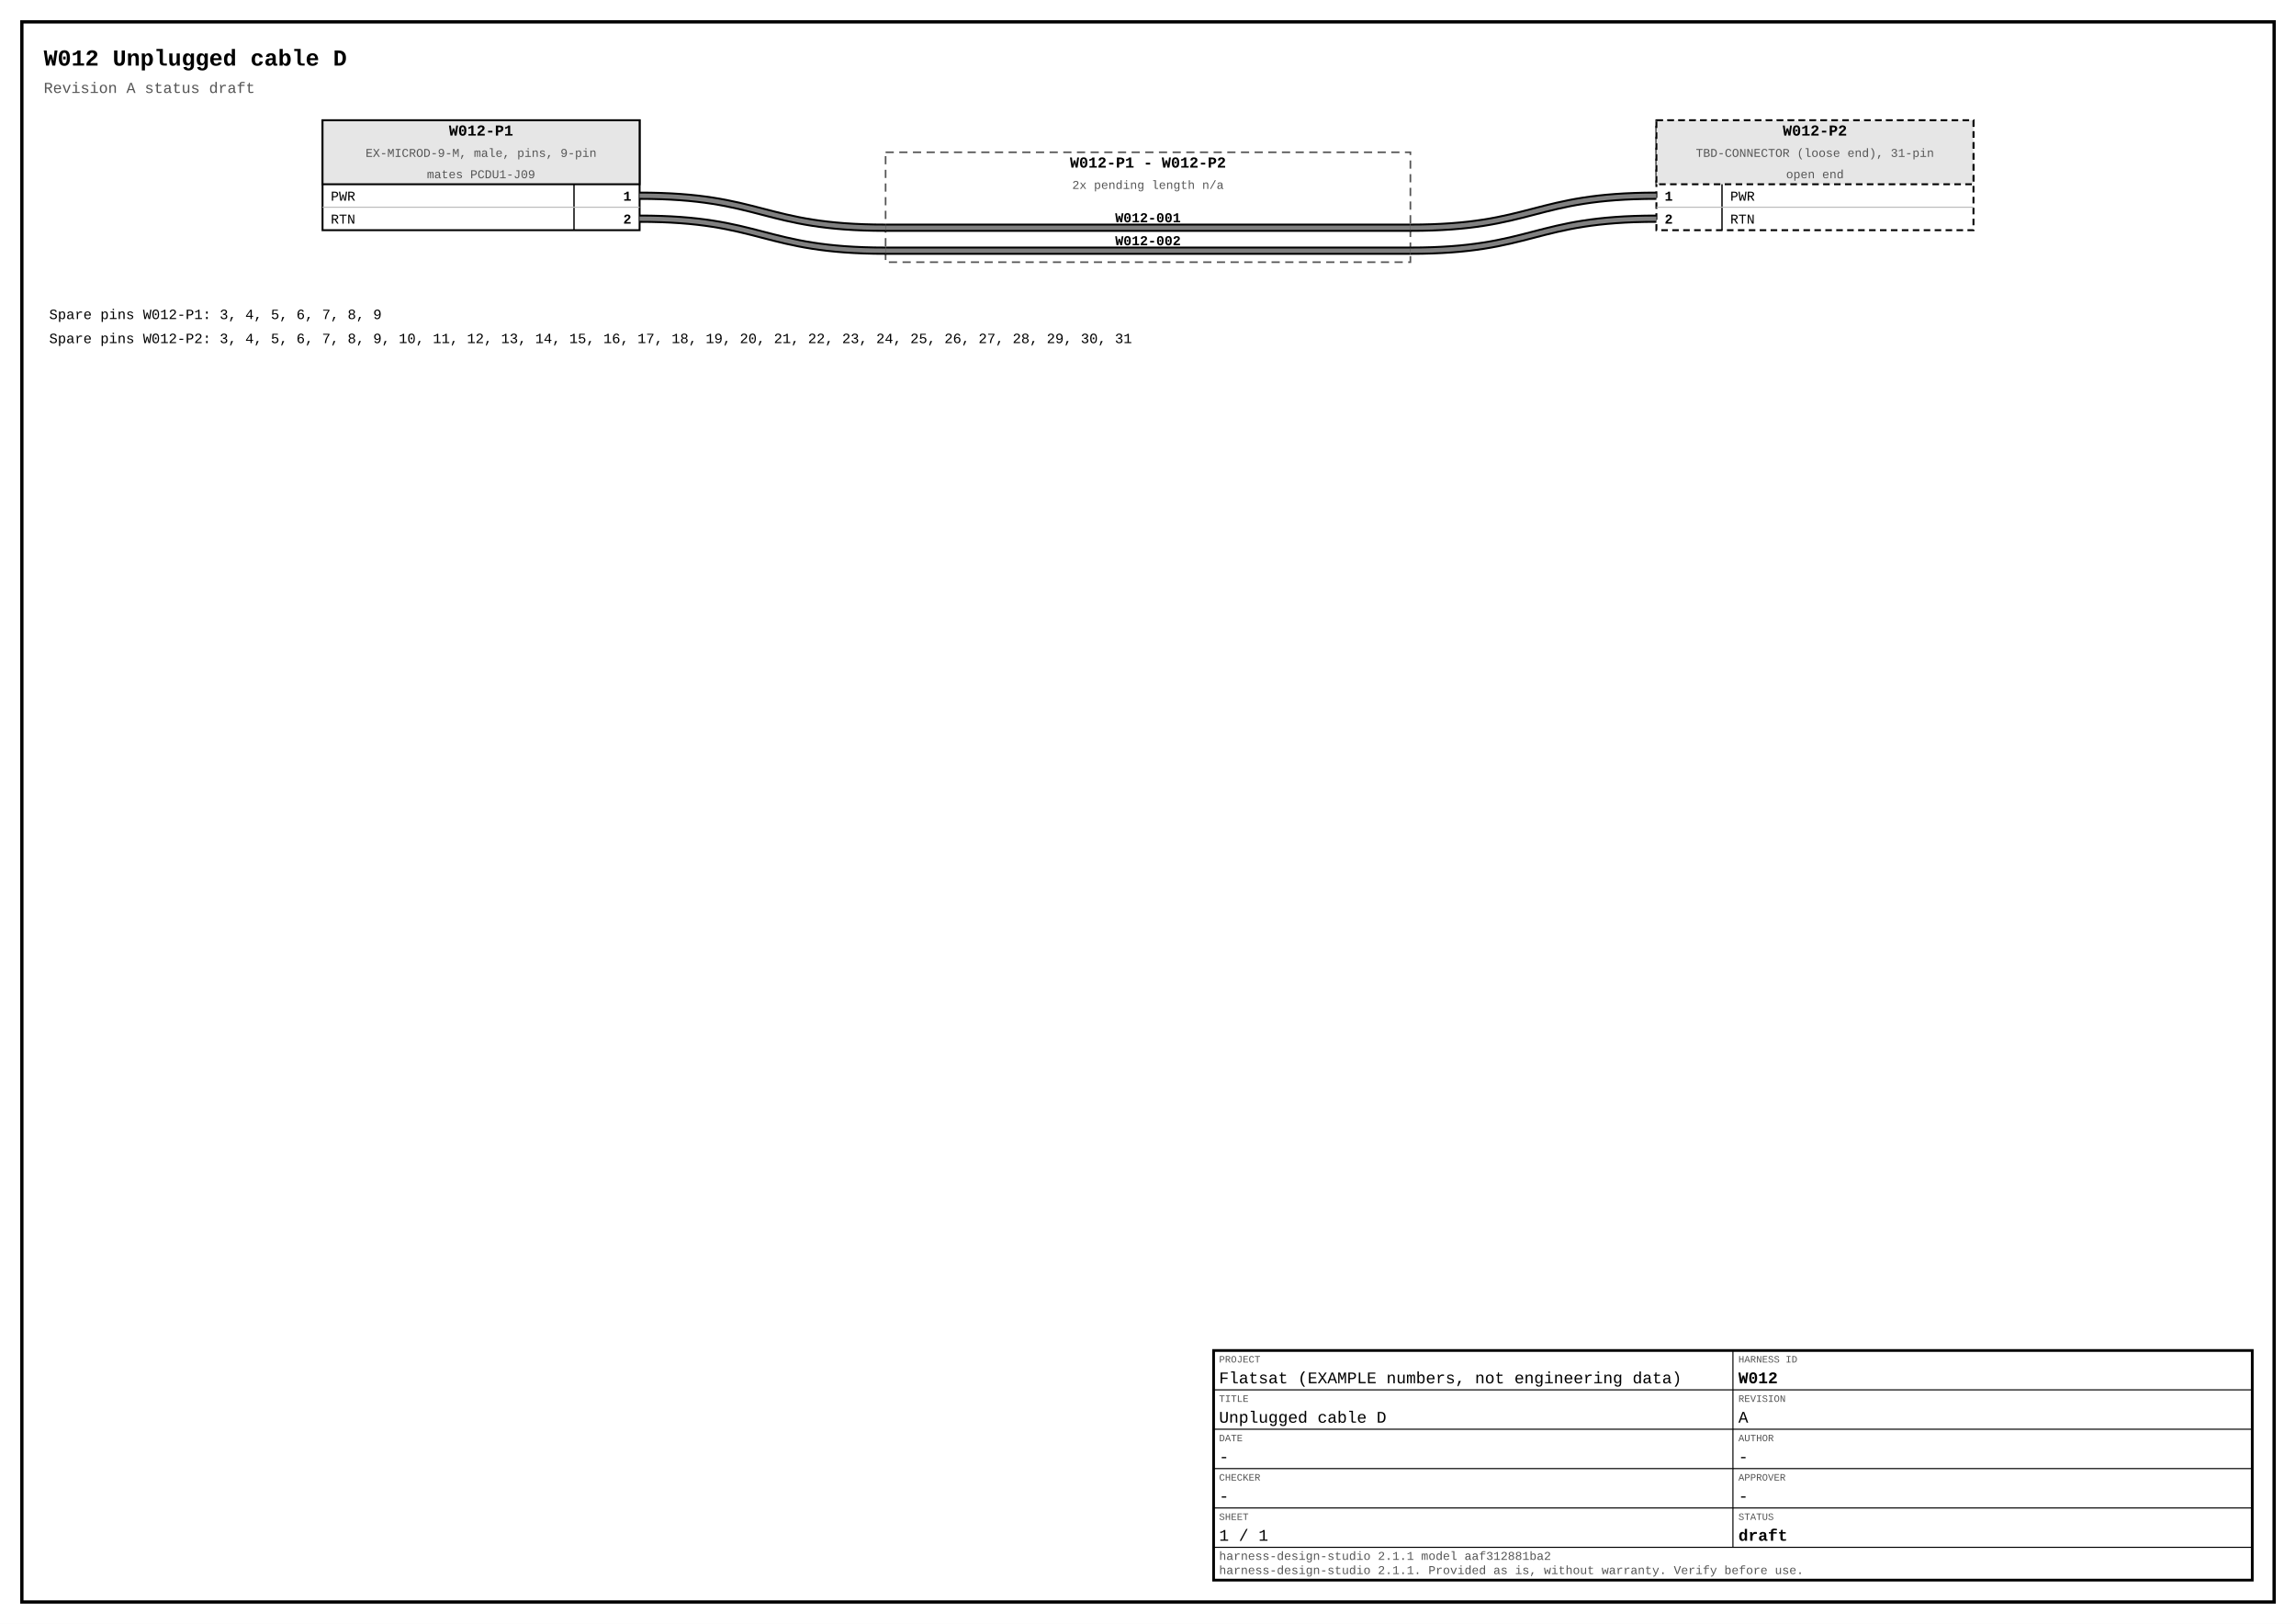
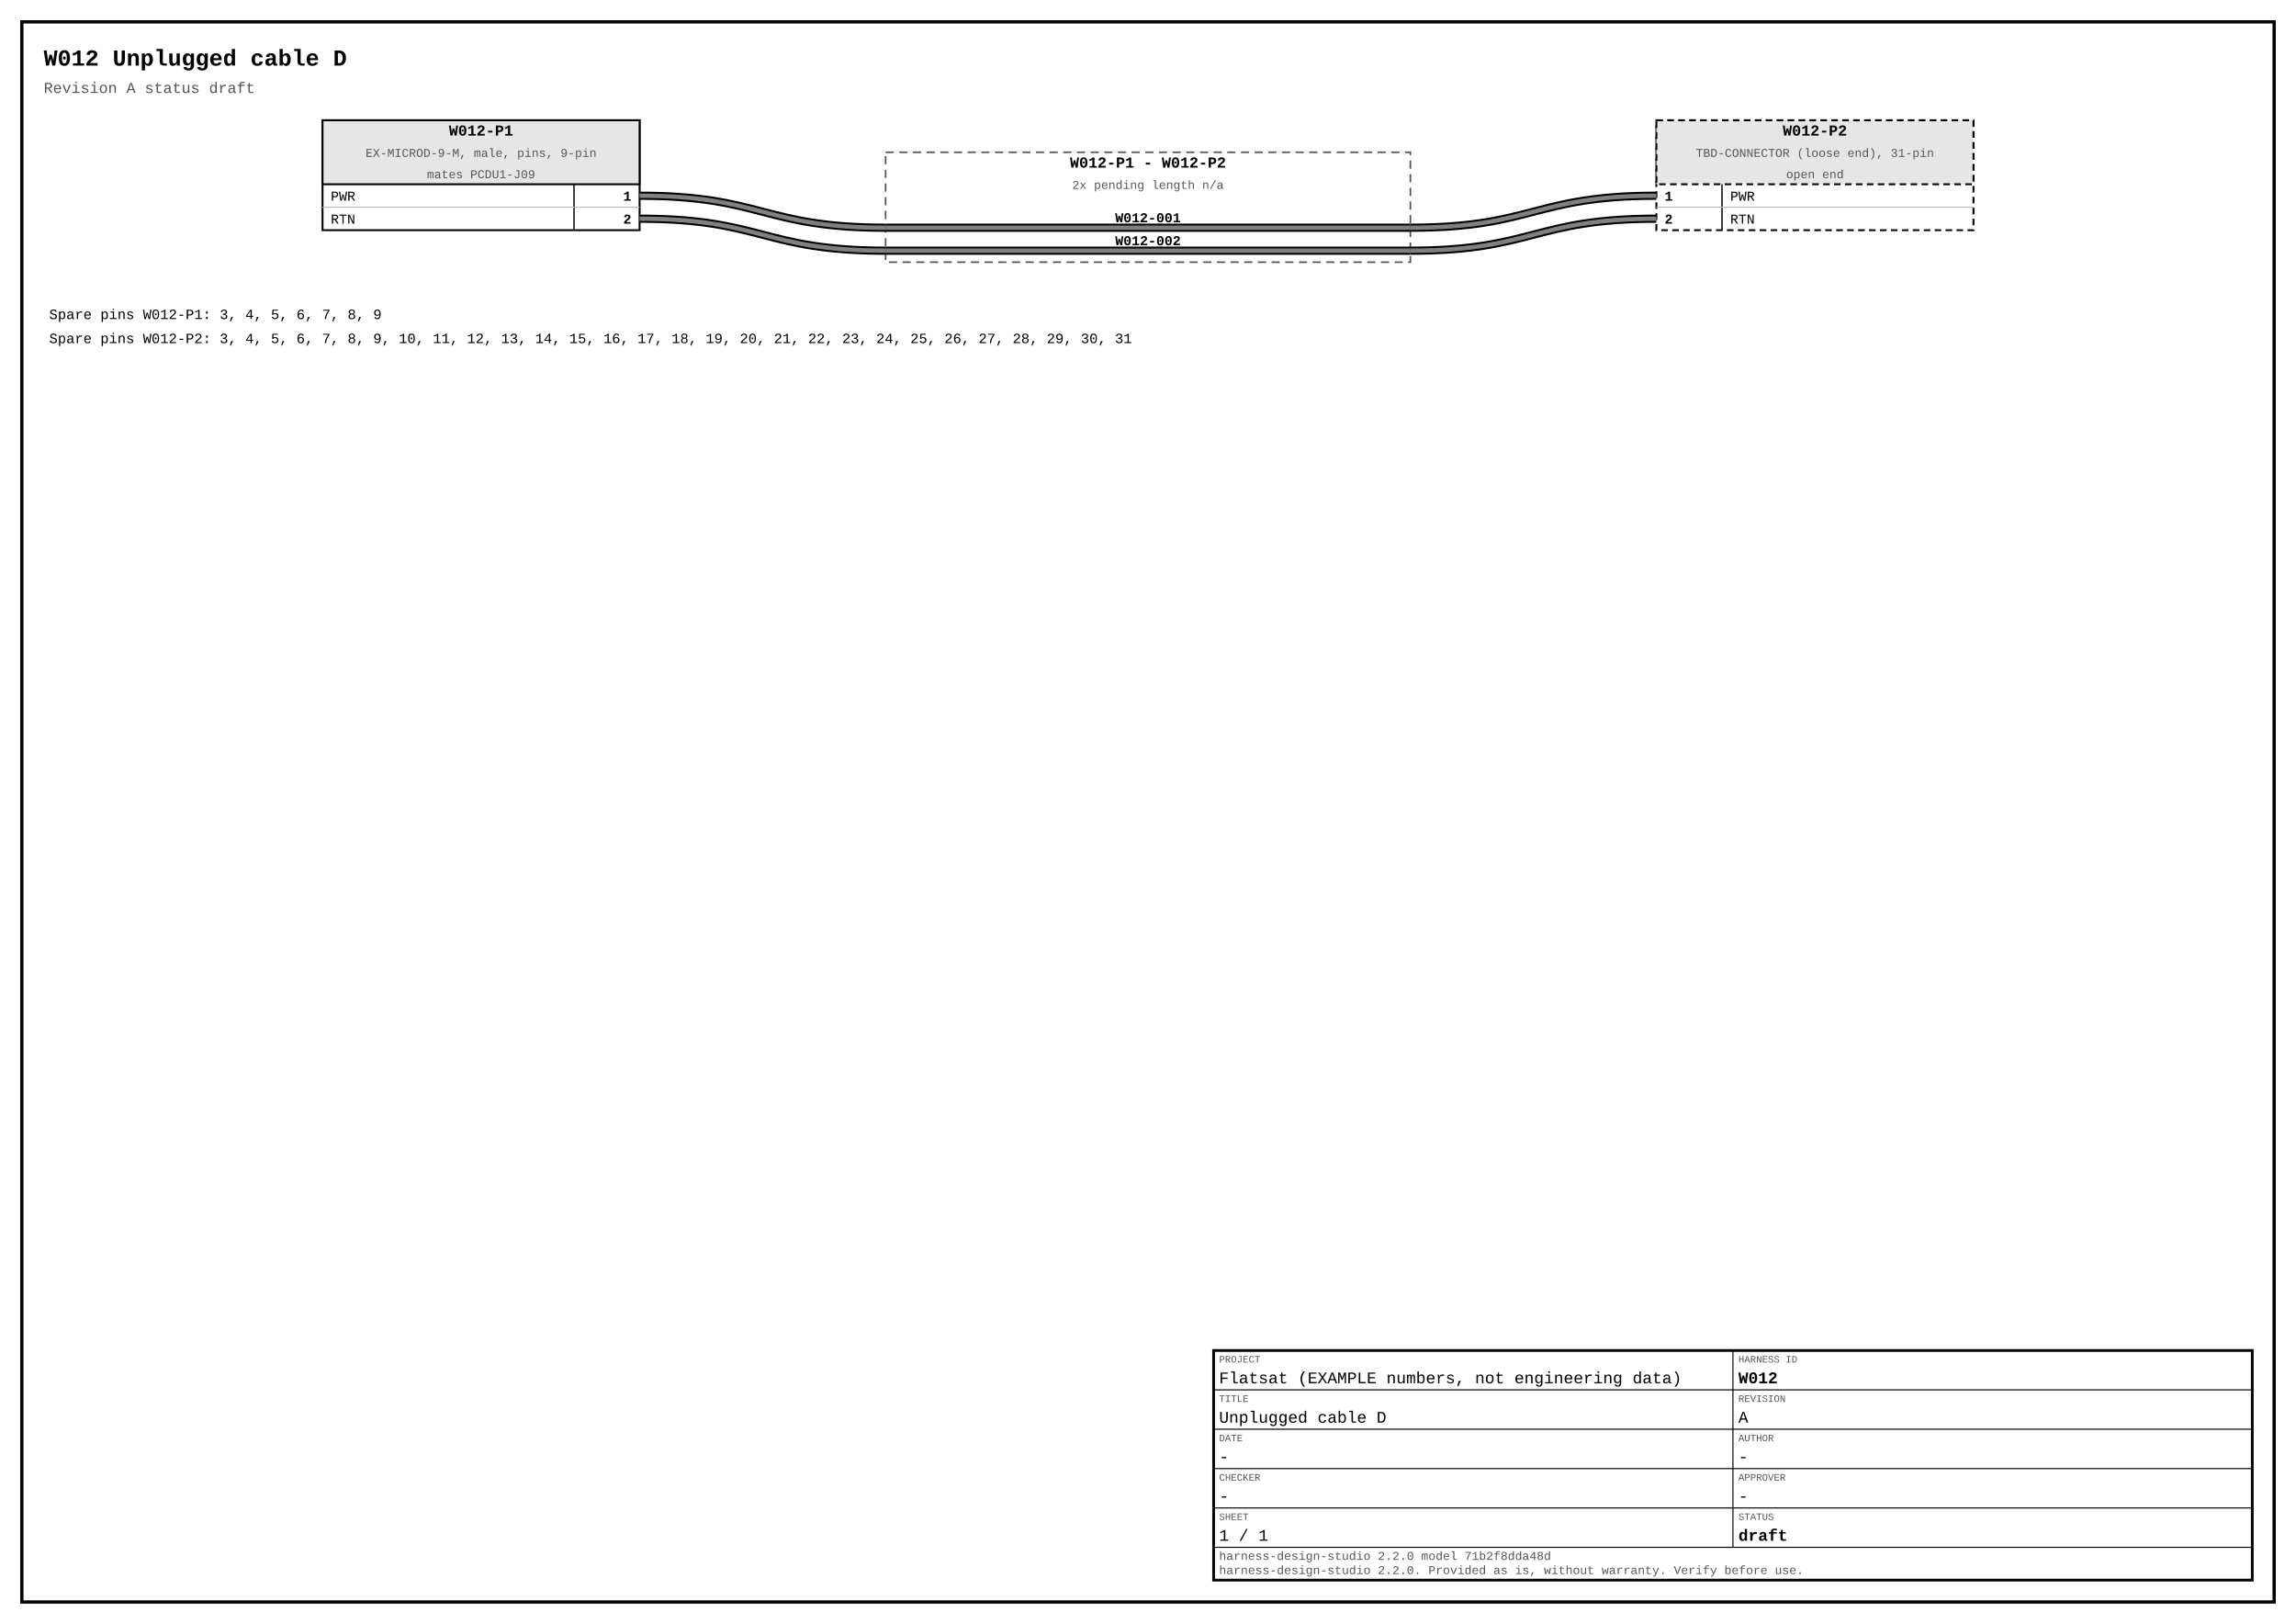
<svg xmlns="http://www.w3.org/2000/svg" width="420mm" height="297mm" viewBox="0 0 420 297" font-family="Courier New, Courier, monospace">
  <rect x="0" y="0" width="420" height="297" fill="#ffffff" />
  <rect x="4" y="4" width="412" height="289" fill="none" stroke="#000000" stroke-width="0.6" />
  <text x="8" y="12" font-size="4.2" font-weight="bold" text-anchor="start" fill="#000000">W012  Unplugged cable D</text>
  <text x="8" y="17" font-size="2.8" text-anchor="start" fill="#555555">Revision A  status draft</text>
  <rect x="59" y="22" width="58" height="20.1" fill="#ffffff" stroke="#000000" stroke-width="0.35" />
  <rect x="59" y="22" width="58" height="11.7" fill="#e6e6e6" stroke="#000000" stroke-width="0.35" />
  <text x="88" y="24.8" font-size="2.8" font-weight="bold" text-anchor="middle" fill="#000000">W012-P1</text>
  <text x="88" y="28.7" font-size="2.2" text-anchor="middle" fill="#555555">EX-MICROD-9-M, male, pins, 9-pin</text>
  <text x="88" y="32.6" font-size="2.2" text-anchor="middle" fill="#555555">mates PCDU1-J09</text>
  <line x1="105" y1="33.7" x2="105" y2="42.1" stroke="#000000" stroke-width="0.25" />
  <line x1="59" y1="37.9" x2="117" y2="37.9" stroke="#bbbbbb" stroke-width="0.2" />
  <text x="60.5" y="36.7" font-size="2.5" text-anchor="start" fill="#000000" data-ref="sig/W012-P1/1">PWR</text>
  <text x="115.5" y="36.7" font-size="2.5" font-weight="bold" text-anchor="end" fill="#000000" data-ref="pin/W012-P1/1">1</text>
  <text x="60.5" y="40.9" font-size="2.5" text-anchor="start" fill="#000000" data-ref="sig/W012-P1/2">RTN</text>
  <text x="115.5" y="40.9" font-size="2.5" font-weight="bold" text-anchor="end" fill="#000000" data-ref="pin/W012-P1/2">2</text>
  <rect x="303" y="22" width="58" height="20.1" fill="#ffffff" stroke="#000000" stroke-width="0.35" stroke-dasharray="1.2 0.8" />
  <rect x="303" y="22" width="58" height="11.7" fill="#e6e6e6" stroke="#000000" stroke-width="0.35" stroke-dasharray="1.2 0.8" />
  <text x="332" y="24.8" font-size="2.8" font-weight="bold" text-anchor="middle" fill="#000000">W012-P2</text>
  <text x="332" y="28.7" font-size="2.2" text-anchor="middle" fill="#555555" data-ref="part/W012-P2">TBD-CONNECTOR (loose end), 31-pin</text>
  <text x="332" y="32.6" font-size="2.2" text-anchor="middle" fill="#555555" data-ref="end/W012-P2">open end</text>
  <line x1="315" y1="33.7" x2="315" y2="42.1" stroke="#000000" stroke-width="0.25" />
  <line x1="303" y1="37.9" x2="361" y2="37.9" stroke="#bbbbbb" stroke-width="0.2" />
  <text x="304.5" y="36.7" font-size="2.5" font-weight="bold" text-anchor="start" fill="#000000" data-ref="pin/W012-P2/1">1</text>
  <text x="316.5" y="36.7" font-size="2.5" text-anchor="start" fill="#000000" data-ref="sig/W012-P2/1">PWR</text>
  <text x="304.5" y="40.9" font-size="2.5" font-weight="bold" text-anchor="start" fill="#000000" data-ref="pin/W012-P2/2">2</text>
  <text x="316.5" y="40.9" font-size="2.5" text-anchor="start" fill="#000000" data-ref="sig/W012-P2/2">RTN</text>
  <rect x="162" y="27.85" width="96" height="20.1" fill="none" stroke="#555555" stroke-width="0.3" stroke-dasharray="1.5 1" />
  <text x="210" y="30.65" font-size="2.8" font-weight="bold" text-anchor="middle" fill="#000000">W012-P1 - W012-P2</text>
  <text x="210" y="34.55" font-size="2.2" text-anchor="middle" fill="#555555">2x  pending  length n/a</text>
  <path d="M 117 35.8 C 139.5 35.8 139.5 41.65 162 41.65" fill="none" stroke="#000000" stroke-width="1.5" />
  <line x1="162" y1="41.65" x2="258" y2="41.65" stroke="#000000" stroke-width="1.5" />
  <path d="M 258 41.65 C 280.5 41.65 280.5 35.8 303 35.8" fill="none" stroke="#000000" stroke-width="1.5" />
  <path d="M 117 35.8 C 139.5 35.8 139.5 41.65 162 41.65" fill="none" stroke="#808080" stroke-width="0.8" />
  <line x1="162" y1="41.65" x2="258" y2="41.65" stroke="#808080" stroke-width="0.8" />
  <path d="M 258 41.65 C 280.5 41.65 280.5 35.8 303 35.8" fill="none" stroke="#808080" stroke-width="0.8" />
  <text x="210" y="40.65" font-size="2.5" font-weight="bold" text-anchor="middle" fill="#000000">W012-001</text>
  <path d="M 117 40 C 139.5 40 139.5 45.85 162 45.85" fill="none" stroke="#000000" stroke-width="1.5" />
  <line x1="162" y1="45.85" x2="258" y2="45.85" stroke="#000000" stroke-width="1.5" />
  <path d="M 258 45.85 C 280.5 45.85 280.5 40 303 40" fill="none" stroke="#000000" stroke-width="1.5" />
  <path d="M 117 40 C 139.5 40 139.5 45.85 162 45.85" fill="none" stroke="#808080" stroke-width="0.8" />
  <line x1="162" y1="45.85" x2="258" y2="45.85" stroke="#808080" stroke-width="0.8" />
  <path d="M 258 45.85 C 280.5 45.85 280.5 40 303 40" fill="none" stroke="#808080" stroke-width="0.8" />
  <text x="210" y="44.85" font-size="2.5" font-weight="bold" text-anchor="middle" fill="#000000">W012-002</text>
  <text x="9" y="58.35" font-size="2.6" text-anchor="start" fill="#000000">Spare pins W012-P1: 3, 4, 5, 6, 7, 8, 9</text>
  <text x="9" y="62.75" font-size="2.6" text-anchor="start" fill="#000000">Spare pins W012-P2: 3, 4, 5, 6, 7, 8, 9, 10, 11, 12, 13, 14, 15, 16, 17, 18, 19, 20, 21, 22, 23, 24, 25, 26, 27, 28, 29, 30, 31</text>
  <rect x="222" y="247" width="190" height="42" fill="none" stroke="#000000" stroke-width="0.5" />
  <line x1="222" y1="247" x2="317" y2="247" stroke="#000000" stroke-width="0.2" />
  <text x="223" y="249.2" font-size="1.8" text-anchor="start" fill="#555555">PROJECT</text>
  <text x="223" y="253" font-size="3" text-anchor="start" fill="#000000">Flatsat (EXAMPLE numbers, not engineering data)</text>
  <line x1="317" y1="247" x2="412" y2="247" stroke="#000000" stroke-width="0.2" />
  <text x="318" y="249.2" font-size="1.8" text-anchor="start" fill="#555555">HARNESS ID</text>
  <text x="318" y="253" font-size="3" font-weight="bold" text-anchor="start" fill="#000000">W012</text>
  <line x1="222" y1="254.2" x2="317" y2="254.2" stroke="#000000" stroke-width="0.2" />
  <text x="223" y="256.4" font-size="1.8" text-anchor="start" fill="#555555">TITLE</text>
  <text x="223" y="260.2" font-size="3" text-anchor="start" fill="#000000">Unplugged cable D</text>
  <line x1="317" y1="254.2" x2="412" y2="254.2" stroke="#000000" stroke-width="0.2" />
  <text x="318" y="256.4" font-size="1.8" text-anchor="start" fill="#555555">REVISION</text>
  <text x="318" y="260.2" font-size="3" text-anchor="start" fill="#000000">A</text>
  <line x1="222" y1="261.4" x2="317" y2="261.4" stroke="#000000" stroke-width="0.2" />
  <text x="223" y="263.6" font-size="1.8" text-anchor="start" fill="#555555">DATE</text>
  <text x="223" y="267.4" font-size="3" text-anchor="start" fill="#000000">-</text>
  <line x1="317" y1="261.4" x2="412" y2="261.4" stroke="#000000" stroke-width="0.2" />
  <text x="318" y="263.6" font-size="1.8" text-anchor="start" fill="#555555">AUTHOR</text>
  <text x="318" y="267.4" font-size="3" text-anchor="start" fill="#000000">-</text>
  <line x1="222" y1="268.6" x2="317" y2="268.6" stroke="#000000" stroke-width="0.2" />
  <text x="223" y="270.8" font-size="1.8" text-anchor="start" fill="#555555">CHECKER</text>
  <text x="223" y="274.6" font-size="3" text-anchor="start" fill="#000000">-</text>
  <line x1="317" y1="268.6" x2="412" y2="268.6" stroke="#000000" stroke-width="0.2" />
  <text x="318" y="270.8" font-size="1.8" text-anchor="start" fill="#555555">APPROVER</text>
  <text x="318" y="274.6" font-size="3" text-anchor="start" fill="#000000">-</text>
  <line x1="222" y1="275.8" x2="317" y2="275.8" stroke="#000000" stroke-width="0.2" />
  <text x="223" y="278" font-size="1.8" text-anchor="start" fill="#555555">SHEET</text>
  <text x="223" y="281.8" font-size="3" text-anchor="start" fill="#000000">1 / 1</text>
  <line x1="317" y1="275.8" x2="412" y2="275.8" stroke="#000000" stroke-width="0.2" />
  <text x="318" y="278" font-size="1.8" text-anchor="start" fill="#555555">STATUS</text>
  <text x="318" y="281.8" font-size="3" font-weight="bold" text-anchor="start" fill="#000000">draft</text>
  <line x1="317" y1="247" x2="317" y2="283" stroke="#000000" stroke-width="0.2" />
  <line x1="222" y1="283" x2="412" y2="283" stroke="#000000" stroke-width="0.2" />
-   <text x="223" y="285.3" font-size="2.2" text-anchor="start" fill="#555555">harness-design-studio 2.1.1 model aaf312881ba2</text>
-   <text x="223" y="287.9" font-size="2.2" text-anchor="start" fill="#555555">harness-design-studio 2.1.1. Provided as is, without warranty. Verify before use.</text>
+   <text x="223" y="285.3" font-size="2.2" text-anchor="start" fill="#555555">harness-design-studio 2.2.0 model 71b2f8dda48d</text>
+   <text x="223" y="287.9" font-size="2.2" text-anchor="start" fill="#555555">harness-design-studio 2.2.0. Provided as is, without warranty. Verify before use.</text>
</svg>
